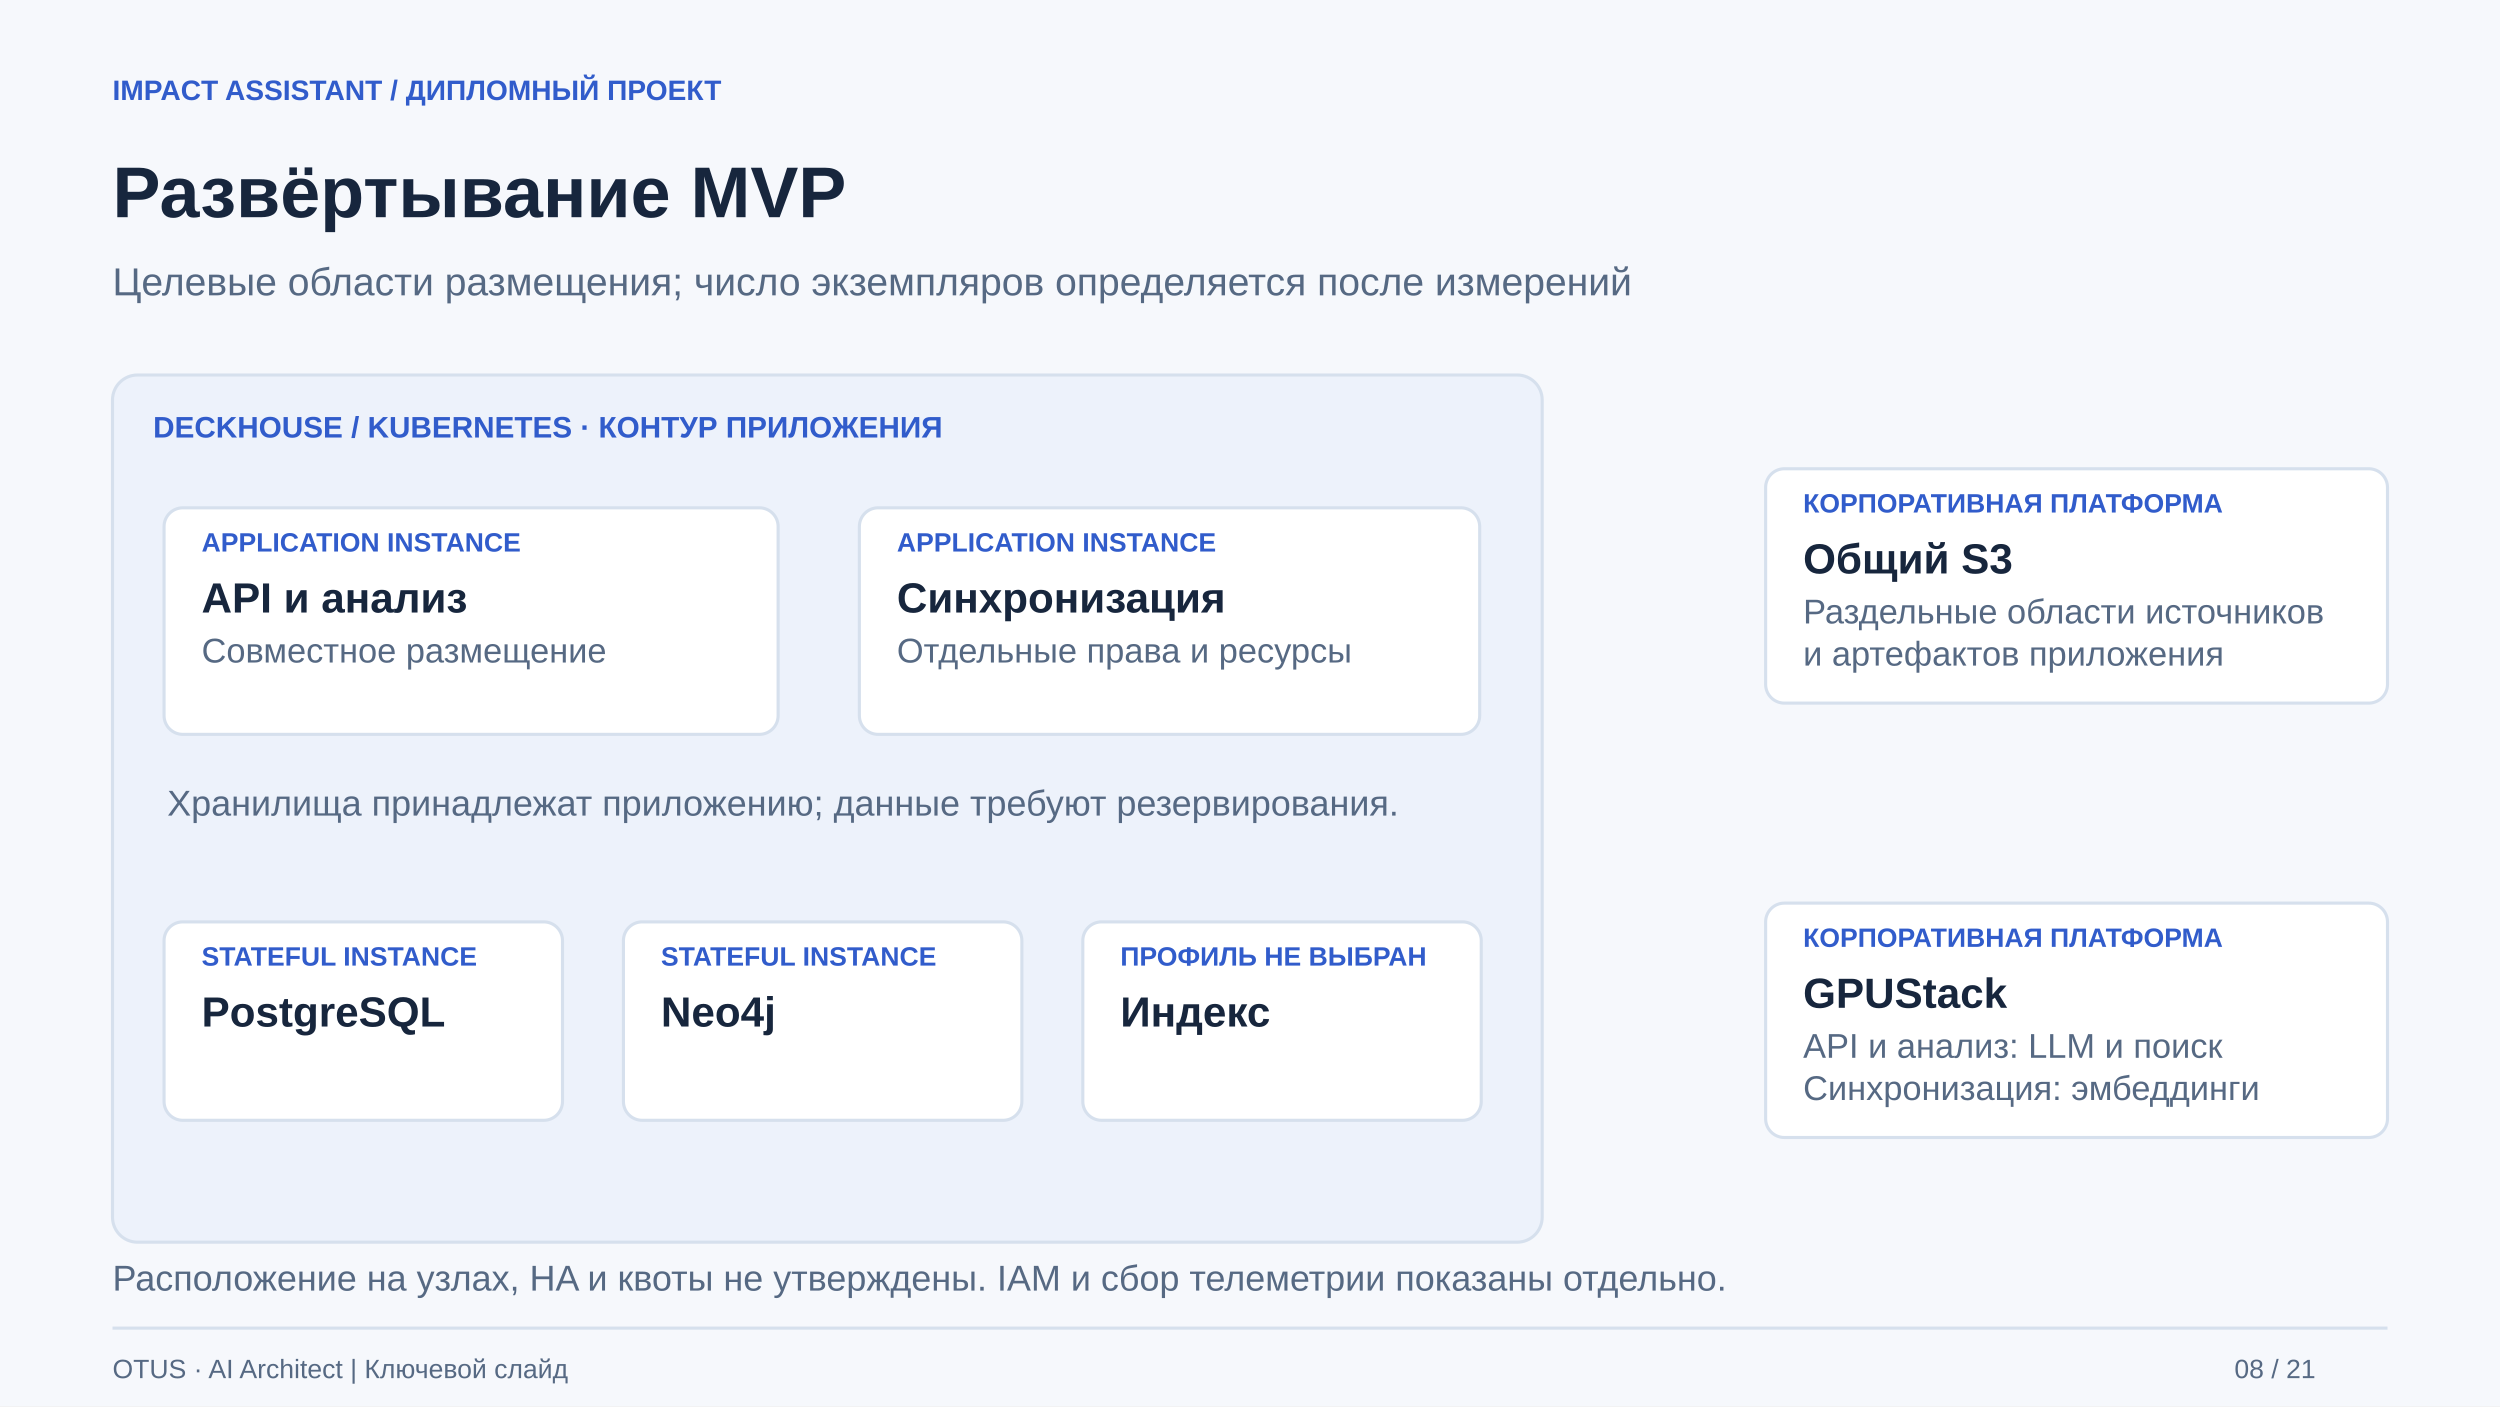
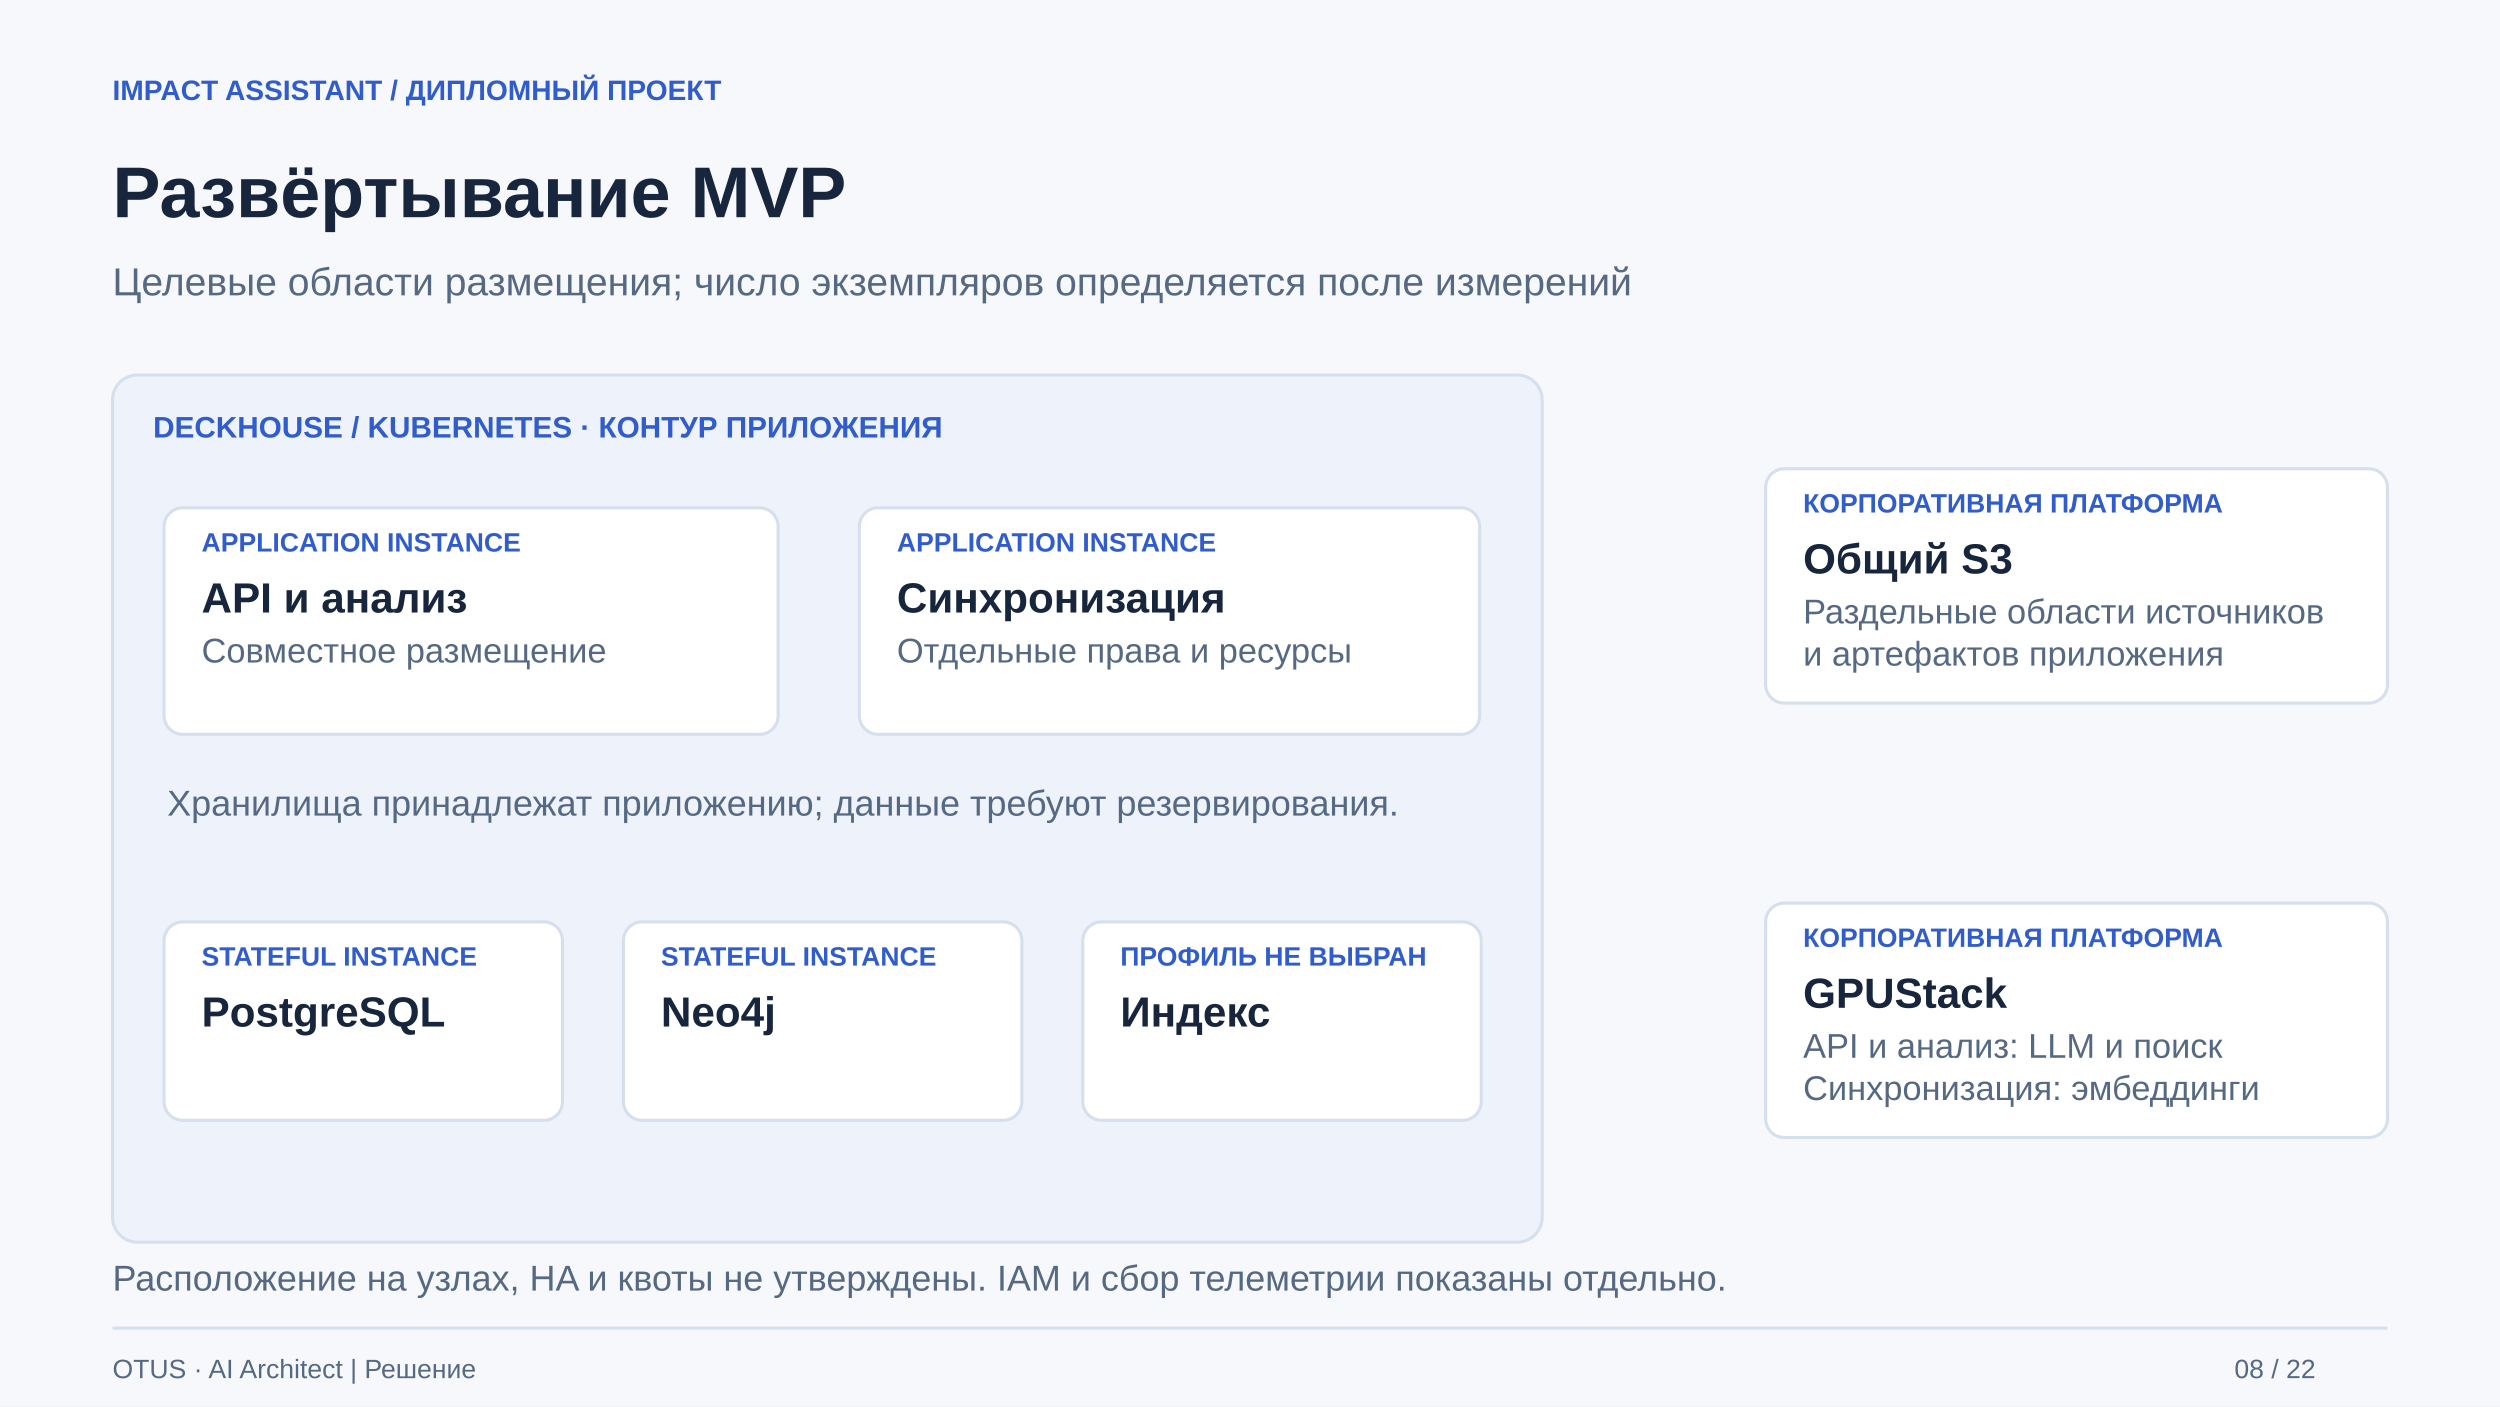
<svg xmlns="http://www.w3.org/2000/svg" width="1600" height="900" viewBox="0 0 1600 900" role="img" aria-labelledby="title desc">
  <defs>
    <marker id="arrow" markerWidth="10" markerHeight="10" refX="8" refY="5" orient="auto">
      <path d="M1 1L8 5L1 9Z" fill="#315CCB" />
    </marker>
  </defs>
  <g font-family="Arial, sans-serif">
    <rect width="1600" height="900" fill="#F6F8FC" />
    <text x="72" y="64" font-size="18" fill="#315CCB" font-weight="700">IMPACT ASSISTANT  /  ДИПЛОМНЫЙ ПРОЕКТ</text>
    <text x="72" y="139" font-size="46" fill="#17263D" font-weight="700">Развёртывание MVP</text>
    <text x="72" y="189" font-size="25" fill="#566983" font-weight="400">Целевые области размещения; число экземпляров определяется после измерений</text>
    <rect x="72" y="240" width="915" height="555" rx="16" fill="#EDF2FB" stroke="#D6E0ED" stroke-width="2" />
    <text x="98" y="280" font-size="19" fill="#315CCB" font-weight="700">DECKHOUSE / KUBERNETES · КОНТУР ПРИЛОЖЕНИЯ</text>
    <rect x="105" y="325" width="393" height="145" rx="12" fill="#FFFFFF" stroke="#D6E0ED" stroke-width="2" />
    <text x="129" y="353" font-size="17" fill="#315CCB" font-weight="700">APPLICATION INSTANCE</text>
    <text x="129" y="392" font-size="27" fill="#17263D" font-weight="700">API и анализ</text>
    <text x="129" y="424" font-size="22" fill="#566983" font-weight="400">Совместное размещение</text>
    <rect x="550" y="325" width="397" height="145" rx="12" fill="#FFFFFF" stroke="#D6E0ED" stroke-width="2" />
    <text x="574" y="353" font-size="17" fill="#315CCB" font-weight="700">APPLICATION INSTANCE</text>
    <text x="574" y="392" font-size="27" fill="#17263D" font-weight="700">Синхронизация</text>
    <text x="574" y="424" font-size="22" fill="#566983" font-weight="400">Отдельные права и ресурсы</text>
    <rect x="105" y="590" width="255" height="127" rx="12" fill="#FFFFFF" stroke="#D6E0ED" stroke-width="2" />
    <text x="129" y="618" font-size="17" fill="#315CCB" font-weight="700">STATEFUL INSTANCE</text>
    <text x="129" y="657" font-size="27" fill="#17263D" font-weight="700">PostgreSQL</text>
    <rect x="399" y="590" width="255" height="127" rx="12" fill="#FFFFFF" stroke="#D6E0ED" stroke-width="2" />
    <text x="423" y="618" font-size="17" fill="#315CCB" font-weight="700">STATEFUL INSTANCE</text>
    <text x="423" y="657" font-size="27" fill="#17263D" font-weight="700">Neo4j</text>
    <rect x="693" y="590" width="255" height="127" rx="12" fill="#FFFFFF" stroke="#D6E0ED" stroke-width="2" />
    <text x="717" y="618" font-size="17" fill="#315CCB" font-weight="700">ПРОФИЛЬ НЕ ВЫБРАН</text>
    <text x="717" y="657" font-size="27" fill="#17263D" font-weight="700">Индекс</text>
    <rect x="1130" y="300" width="398" height="150" rx="12" fill="#FFFFFF" stroke="#D6E0ED" stroke-width="2" />
    <text x="1154" y="328" font-size="17" fill="#315CCB" font-weight="700">КОРПОРАТИВНАЯ ПЛАТФОРМА</text>
    <text x="1154" y="367" font-size="27" fill="#17263D" font-weight="700">Общий S3</text>
    <text x="1154" y="399" font-size="22" fill="#566983" font-weight="400">Раздельные области источников</text>
    <text x="1154" y="426" font-size="22" fill="#566983" font-weight="400">и артефактов приложения</text>
    <rect x="1130" y="578" width="398" height="150" rx="12" fill="#FFFFFF" stroke="#D6E0ED" stroke-width="2" />
    <text x="1154" y="606" font-size="17" fill="#315CCB" font-weight="700">КОРПОРАТИВНАЯ ПЛАТФОРМА</text>
    <text x="1154" y="645" font-size="27" fill="#17263D" font-weight="700">GPUStack</text>
    <text x="1154" y="677" font-size="22" fill="#566983" font-weight="400">API и анализ: LLM и поиск</text>
    <text x="1154" y="704" font-size="22" fill="#566983" font-weight="400">Синхронизация: эмбеддинги</text>
    <text x="107" y="522" font-size="23" fill="#566983" font-weight="400">Хранилища принадлежат приложению; данные требуют резервирования.</text>
    <text x="72" y="826" font-size="23" fill="#566983" font-weight="400">Расположение на узлах, HA и квоты не утверждены. IAM и сбор телеметрии показаны отдельно.</text>
    <path d="M72 850h1456" stroke="#D6E0ED" stroke-width="2" />
-     <text x="72" y="882" font-size="17" fill="#566983" font-weight="400">OTUS · AI Architect   |   Ключевой слайд</text>
-     <text x="1430" y="882" font-size="17" fill="#566983" font-weight="400">08 / 21</text>
+     <text x="72" y="882" font-size="17" fill="#566983" font-weight="400">OTUS · AI Architect   |   Решение</text>
+     <text x="1430" y="882" font-size="17" fill="#566983" font-weight="400">08 / 22</text>
  </g>
</svg>
